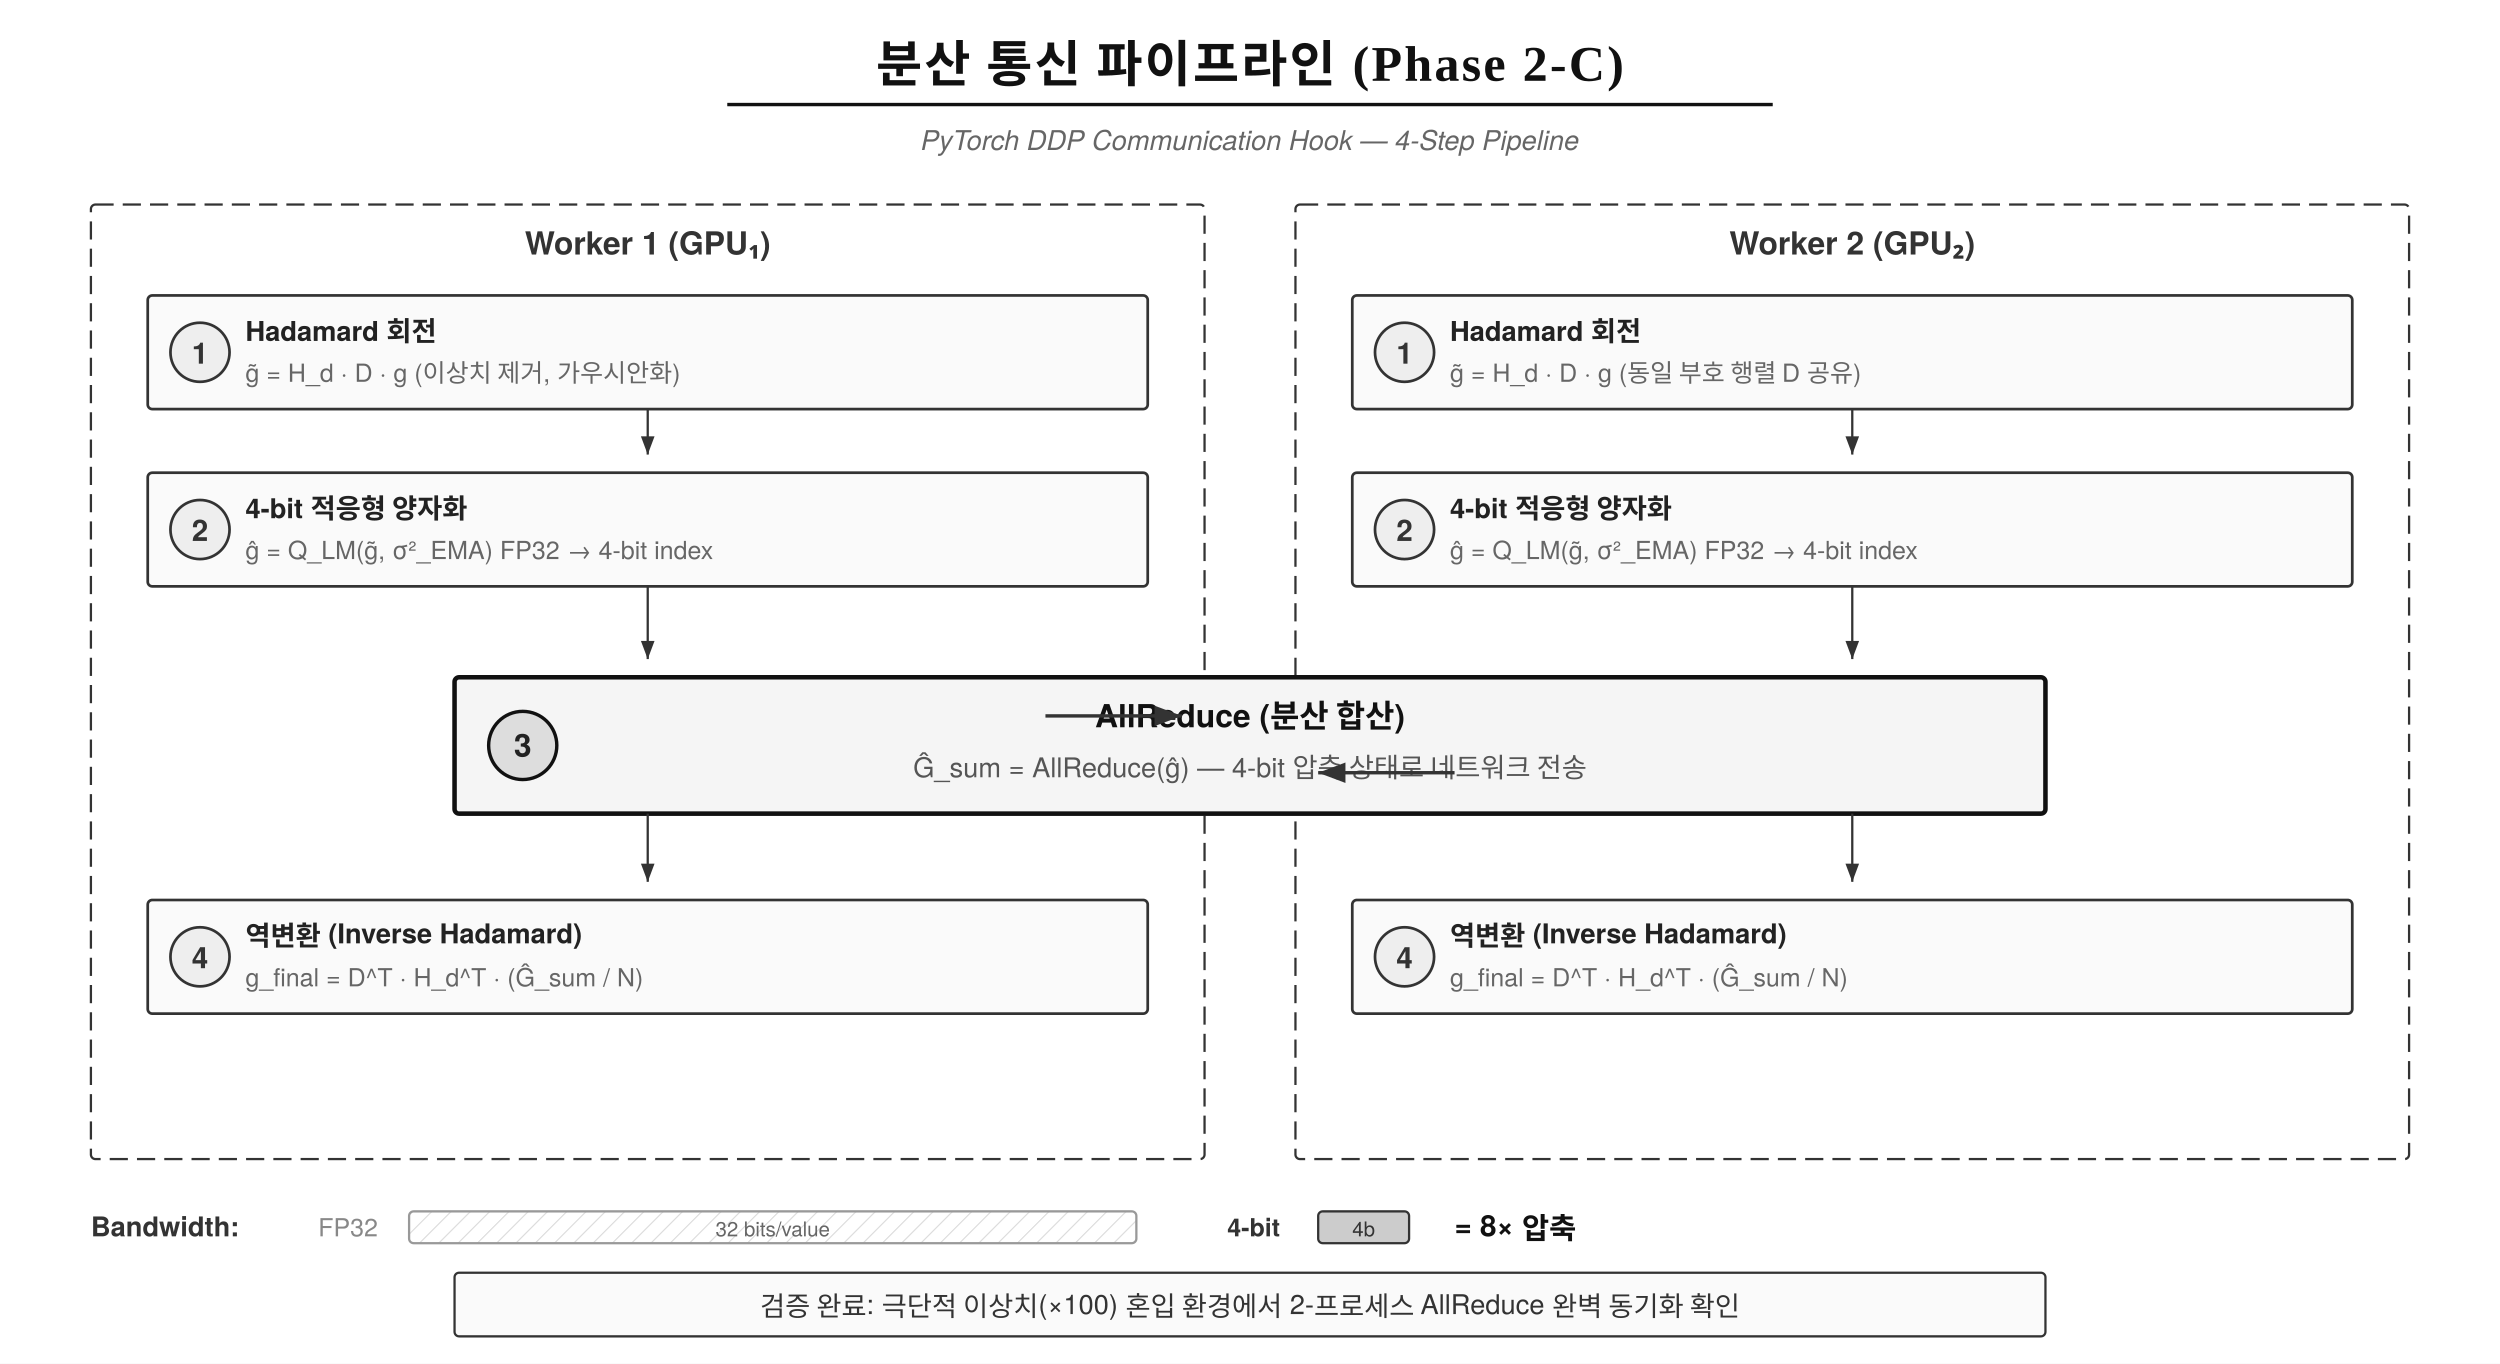
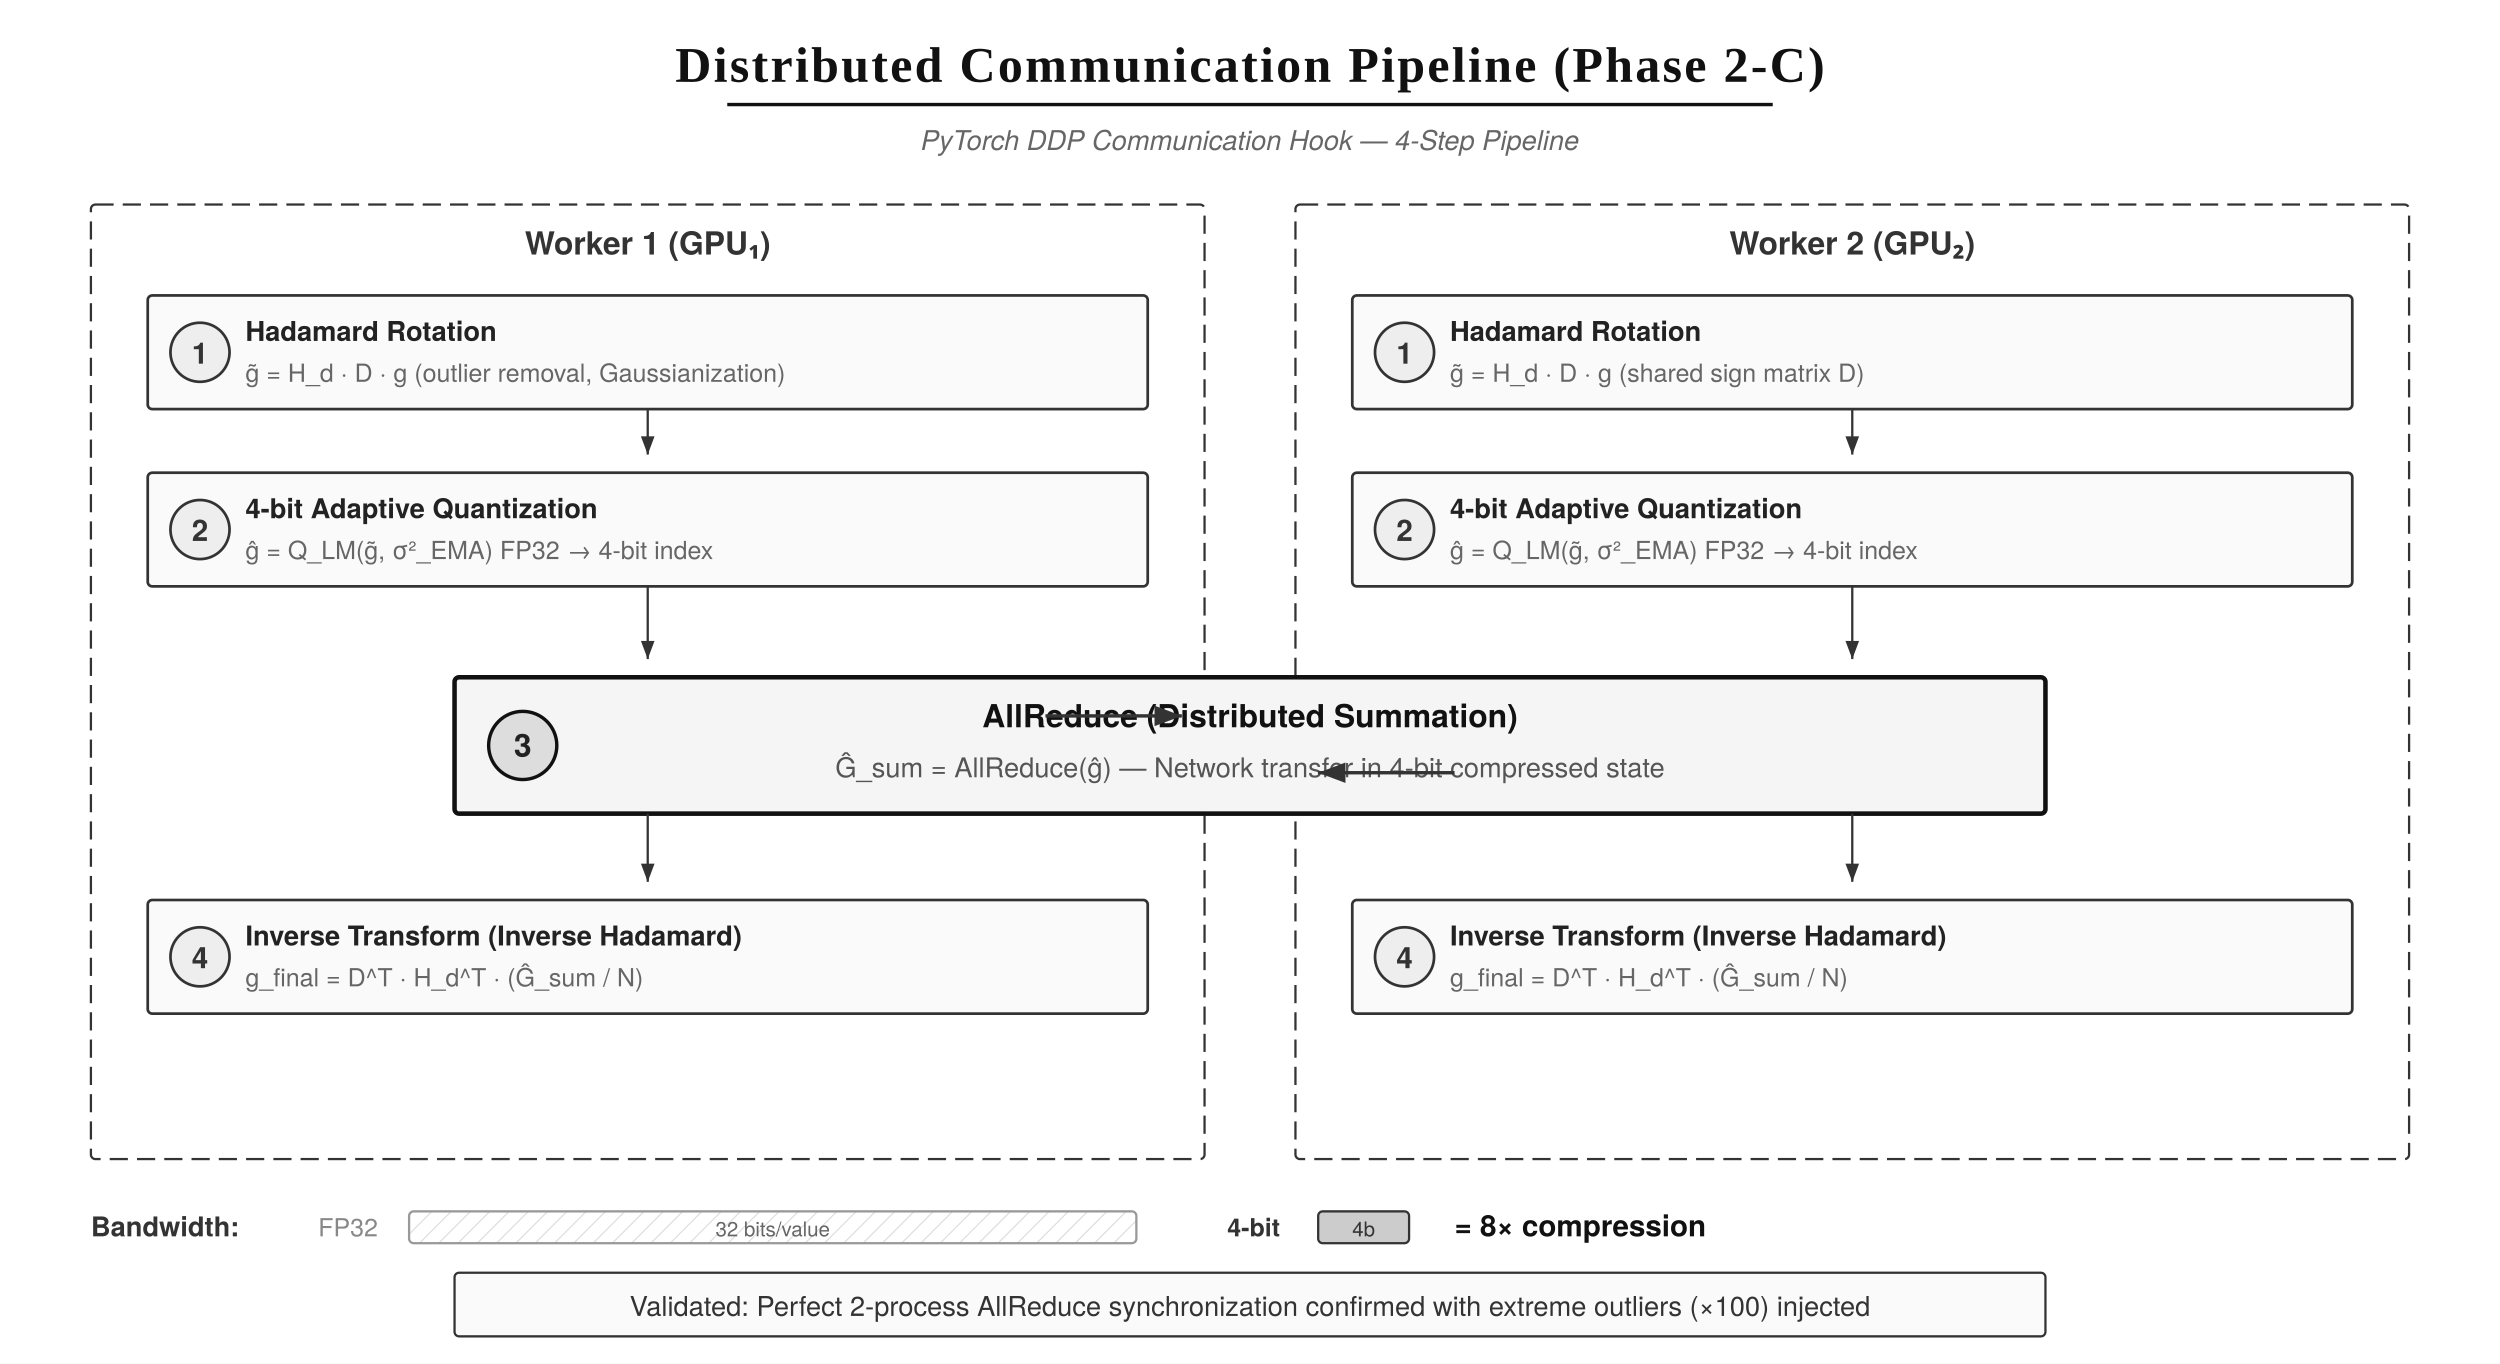
<svg xmlns="http://www.w3.org/2000/svg" viewBox="0 0 1100 600" font-family="'Georgia', 'Times New Roman', serif">
  <defs>
    <marker id="a2" markerWidth="8" markerHeight="6" refX="8" refY="3" orient="auto">
      <path d="M0,0 L8,3 L0,6 Z" fill="#333" />
    </marker>
    <marker id="a2w" markerWidth="8" markerHeight="6" refX="8" refY="3" orient="auto">
      <path d="M0,0 L8,3 L0,6 Z" fill="#666" />
    </marker>
    <pattern id="hatch" patternUnits="userSpaceOnUse" width="6" height="6" patternTransform="rotate(45)">
      <line x1="0" y1="0" x2="0" y2="6" stroke="#ddd" stroke-width="1" />
    </pattern>
  </defs>
  <rect width="1100" height="600" fill="#fff" />
-   <text x="550" y="36" text-anchor="middle" fill="#111" font-size="22" font-weight="bold" letter-spacing="1">분산 통신 파이프라인 (Phase 2-C)</text>
+   <text x="550" y="36" text-anchor="middle" fill="#111" font-size="22" font-weight="bold" letter-spacing="1">Distributed Communication Pipeline (Phase 2-C)</text>
  <line x1="320" y1="46" x2="780" y2="46" stroke="#111" stroke-width="1.5" />
  <text x="550" y="66" text-anchor="middle" fill="#666" font-size="12" font-style="italic" font-family="'Helvetica Neue', sans-serif">PyTorch DDP Communication Hook — 4-Step Pipeline</text>
  <rect x="40" y="90" width="490" height="420" rx="2" fill="#fff" stroke="#333" stroke-width="1" stroke-dasharray="8,4" />
  <text x="285" y="112" text-anchor="middle" fill="#333" font-size="14" font-weight="bold" font-family="'Helvetica Neue', sans-serif">Worker 1 (GPU₁)</text>
  <rect x="570" y="90" width="490" height="420" rx="2" fill="#fff" stroke="#333" stroke-width="1" stroke-dasharray="8,4" />
  <text x="815" y="112" text-anchor="middle" fill="#333" font-size="14" font-weight="bold" font-family="'Helvetica Neue', sans-serif">Worker 2 (GPU₂)</text>
  <g font-family="'Helvetica Neue', sans-serif">
    <rect x="65" y="130" width="440" height="50" rx="2" fill="#fafafa" stroke="#333" stroke-width="1.2" />
    <circle cx="88" cy="155" r="13" fill="#eee" stroke="#333" stroke-width="1.2" />
    <text x="88" y="160" text-anchor="middle" fill="#333" font-size="13" font-weight="bold">1</text>
-     <text x="108" y="150" fill="#222" font-size="12" font-weight="bold">Hadamard 회전</text>
-     <text x="108" y="168" fill="#666" font-size="11">g̃ = H_d · D · g    (이상치 제거, 가우시안화)</text>
+     <text x="108" y="150" fill="#222" font-size="12" font-weight="bold">Hadamard Rotation</text>
+     <text x="108" y="168" fill="#666" font-size="11">g̃ = H_d · D · g    (outlier removal, Gaussianization)</text>
    <rect x="595" y="130" width="440" height="50" rx="2" fill="#fafafa" stroke="#333" stroke-width="1.2" />
    <circle cx="618" cy="155" r="13" fill="#eee" stroke="#333" stroke-width="1.2" />
    <text x="618" y="160" text-anchor="middle" fill="#333" font-size="13" font-weight="bold">1</text>
-     <text x="638" y="150" fill="#222" font-size="12" font-weight="bold">Hadamard 회전</text>
-     <text x="638" y="168" fill="#666" font-size="11">g̃ = H_d · D · g    (동일 부호 행렬 D 공유)</text>
+     <text x="638" y="150" fill="#222" font-size="12" font-weight="bold">Hadamard Rotation</text>
+     <text x="638" y="168" fill="#666" font-size="11">g̃ = H_d · D · g    (shared sign matrix D)</text>
  </g>
  <line x1="285" y1="180" x2="285" y2="200" stroke="#333" stroke-width="1" marker-end="url(#a2)" />
  <line x1="815" y1="180" x2="815" y2="200" stroke="#333" stroke-width="1" marker-end="url(#a2)" />
  <g font-family="'Helvetica Neue', sans-serif">
    <rect x="65" y="208" width="440" height="50" rx="2" fill="#fafafa" stroke="#333" stroke-width="1.2" />
    <circle cx="88" cy="233" r="13" fill="#eee" stroke="#333" stroke-width="1.2" />
    <text x="88" y="238" text-anchor="middle" fill="#333" font-size="13" font-weight="bold">2</text>
-     <text x="108" y="228" fill="#222" font-size="12" font-weight="bold">4-bit 적응형 양자화</text>
+     <text x="108" y="228" fill="#222" font-size="12" font-weight="bold">4-bit Adaptive Quantization</text>
    <text x="108" y="246" fill="#666" font-size="11">ĝ = Q_LM(g̃, σ²_EMA)    FP32 → 4-bit index</text>
    <rect x="595" y="208" width="440" height="50" rx="2" fill="#fafafa" stroke="#333" stroke-width="1.2" />
    <circle cx="618" cy="233" r="13" fill="#eee" stroke="#333" stroke-width="1.2" />
    <text x="618" y="238" text-anchor="middle" fill="#333" font-size="13" font-weight="bold">2</text>
-     <text x="638" y="228" fill="#222" font-size="12" font-weight="bold">4-bit 적응형 양자화</text>
+     <text x="638" y="228" fill="#222" font-size="12" font-weight="bold">4-bit Adaptive Quantization</text>
    <text x="638" y="246" fill="#666" font-size="11">ĝ = Q_LM(g̃, σ²_EMA)    FP32 → 4-bit index</text>
  </g>
  <line x1="285" y1="258" x2="285" y2="290" stroke="#333" stroke-width="1" marker-end="url(#a2)" />
  <line x1="815" y1="258" x2="815" y2="290" stroke="#333" stroke-width="1" marker-end="url(#a2)" />
  <rect x="200" y="298" width="700" height="60" rx="2" fill="#f5f5f5" stroke="#111" stroke-width="2" />
  <g font-family="'Helvetica Neue', sans-serif">
    <circle cx="230" cy="328" r="15" fill="#ddd" stroke="#111" stroke-width="1.5" />
    <text x="230" y="333" text-anchor="middle" fill="#222" font-size="14" font-weight="bold">3</text>
-     <text x="550" y="320" text-anchor="middle" fill="#111" font-size="14" font-weight="bold">AllReduce (분산 합산)</text>
-     <text x="550" y="342" text-anchor="middle" fill="#555" font-size="12">Ĝ_sum = AllReduce(ĝ)  —  4-bit 압축 상태로 네트워크 전송</text>
+     <text x="550" y="320" text-anchor="middle" fill="#111" font-size="14" font-weight="bold">AllReduce (Distributed Summation)</text>
+     <text x="550" y="342" text-anchor="middle" fill="#555" font-size="12">Ĝ_sum = AllReduce(ĝ)  —  Network transfer in 4-bit compressed state</text>
  </g>
  <line x1="460" y1="315" x2="520" y2="315" stroke="#333" stroke-width="1.5" marker-end="url(#a2)" />
  <line x1="640" y1="340" x2="580" y2="340" stroke="#333" stroke-width="1.5" marker-end="url(#a2)" />
  <line x1="285" y1="358" x2="285" y2="388" stroke="#333" stroke-width="1" marker-end="url(#a2)" />
  <line x1="815" y1="358" x2="815" y2="388" stroke="#333" stroke-width="1" marker-end="url(#a2)" />
  <g font-family="'Helvetica Neue', sans-serif">
    <rect x="65" y="396" width="440" height="50" rx="2" fill="#fafafa" stroke="#333" stroke-width="1.2" />
    <circle cx="88" cy="421" r="13" fill="#eee" stroke="#333" stroke-width="1.2" />
    <text x="88" y="426" text-anchor="middle" fill="#333" font-size="13" font-weight="bold">4</text>
-     <text x="108" y="416" fill="#222" font-size="12" font-weight="bold">역변환 (Inverse Hadamard)</text>
+     <text x="108" y="416" fill="#222" font-size="12" font-weight="bold">Inverse Transform (Inverse Hadamard)</text>
    <text x="108" y="434" fill="#666" font-size="11">g_final = D^T · H_d^T · (Ĝ_sum / N)</text>
    <rect x="595" y="396" width="440" height="50" rx="2" fill="#fafafa" stroke="#333" stroke-width="1.2" />
    <circle cx="618" cy="421" r="13" fill="#eee" stroke="#333" stroke-width="1.2" />
    <text x="618" y="426" text-anchor="middle" fill="#333" font-size="13" font-weight="bold">4</text>
-     <text x="638" y="416" fill="#222" font-size="12" font-weight="bold">역변환 (Inverse Hadamard)</text>
+     <text x="638" y="416" fill="#222" font-size="12" font-weight="bold">Inverse Transform (Inverse Hadamard)</text>
    <text x="638" y="434" fill="#666" font-size="11">g_final = D^T · H_d^T · (Ĝ_sum / N)</text>
  </g>
  <g transform="translate(40, 530)" font-family="'Helvetica Neue', sans-serif">
    <text x="0" y="14" fill="#333" font-size="12" font-weight="bold">Bandwidth:</text>
    <text x="100" y="14" fill="#888" font-size="11">FP32</text>
    <rect x="140" y="3" width="320" height="14" rx="2" fill="url(#hatch)" stroke="#999" stroke-width="1" />
    <text x="300" y="14" text-anchor="middle" fill="#666" font-size="9">32 bits/value</text>
    <text x="500" y="14" fill="#333" font-size="11" font-weight="bold">4-bit</text>
    <rect x="540" y="3" width="40" height="14" rx="2" fill="#ccc" stroke="#333" stroke-width="1" />
    <text x="560" y="14" text-anchor="middle" fill="#333" font-size="9">4b</text>
-     <text x="600" y="14" fill="#111" font-size="13" font-weight="bold">= 8× 압축</text>
+     <text x="600" y="14" fill="#111" font-size="13" font-weight="bold">= 8× compression</text>
  </g>
  <rect x="200" y="560" width="700" height="28" rx="2" fill="#fafafa" stroke="#333" stroke-width="1" />
-   <text x="550" y="579" text-anchor="middle" fill="#333" font-size="12" font-family="'Helvetica Neue', sans-serif">검증 완료: 극단적 이상치(×100) 혼입 환경에서 2-프로세스 AllReduce 완벽 동기화 확인</text>
+   <text x="550" y="579" text-anchor="middle" fill="#333" font-size="12" font-family="'Helvetica Neue', sans-serif">Validated: Perfect 2-process AllReduce synchronization confirmed with extreme outliers (×100) injected</text>
</svg>
